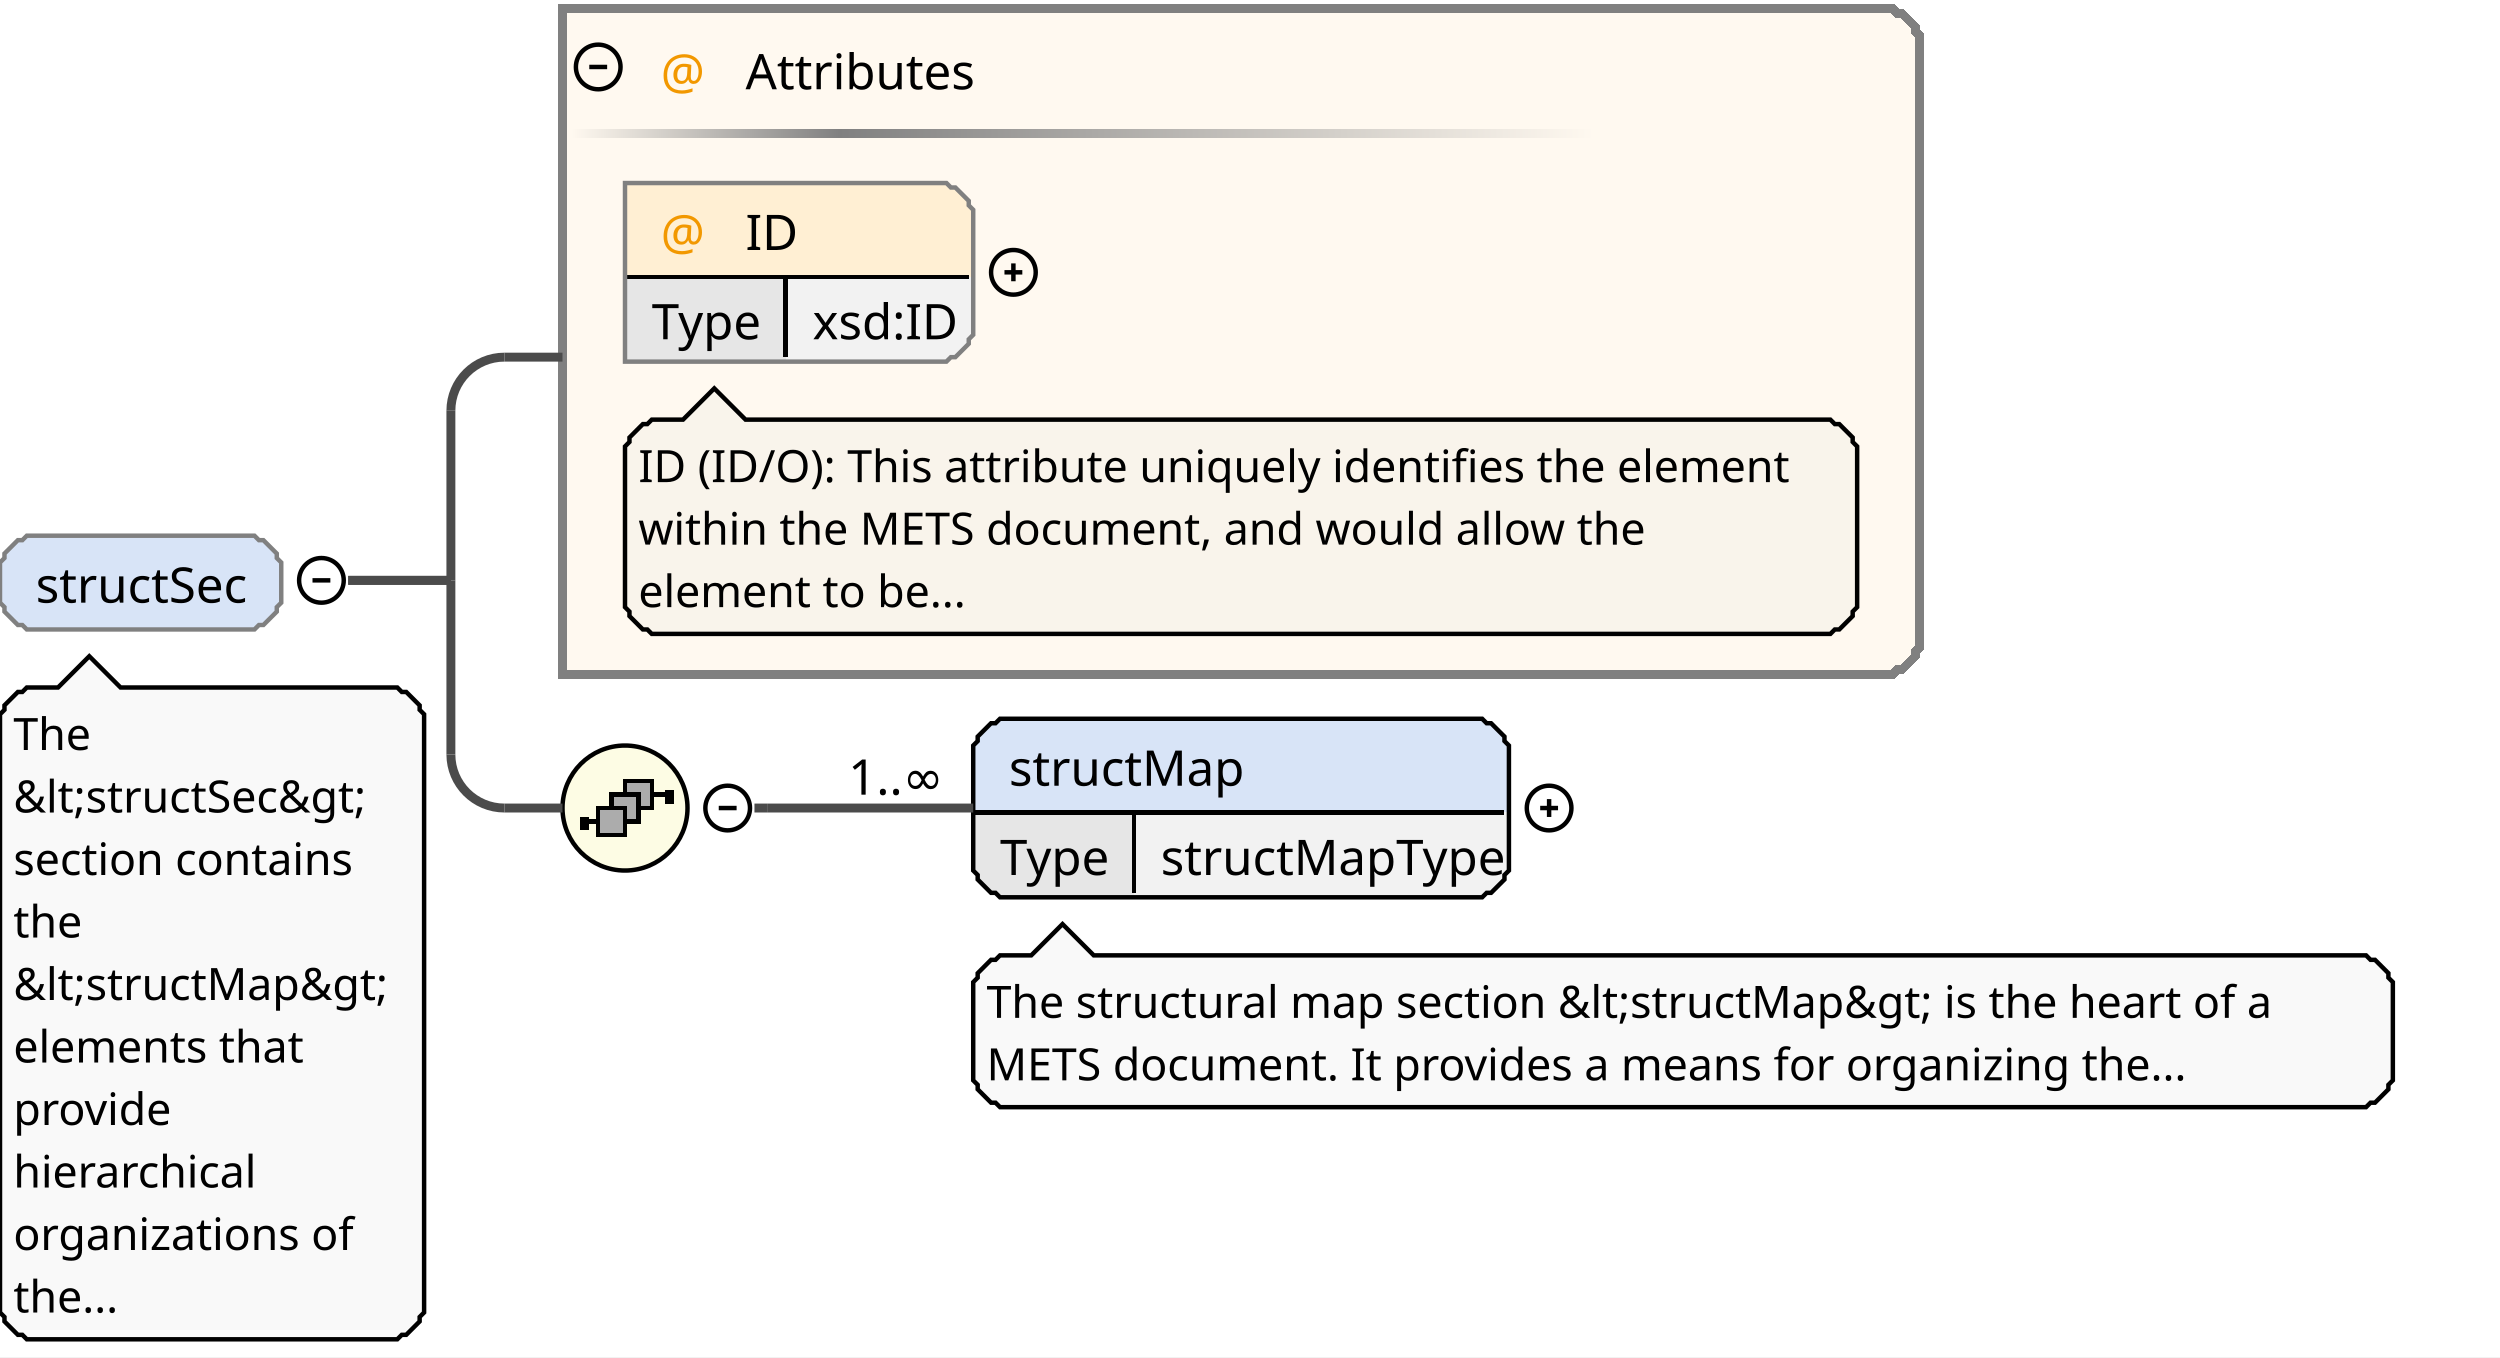
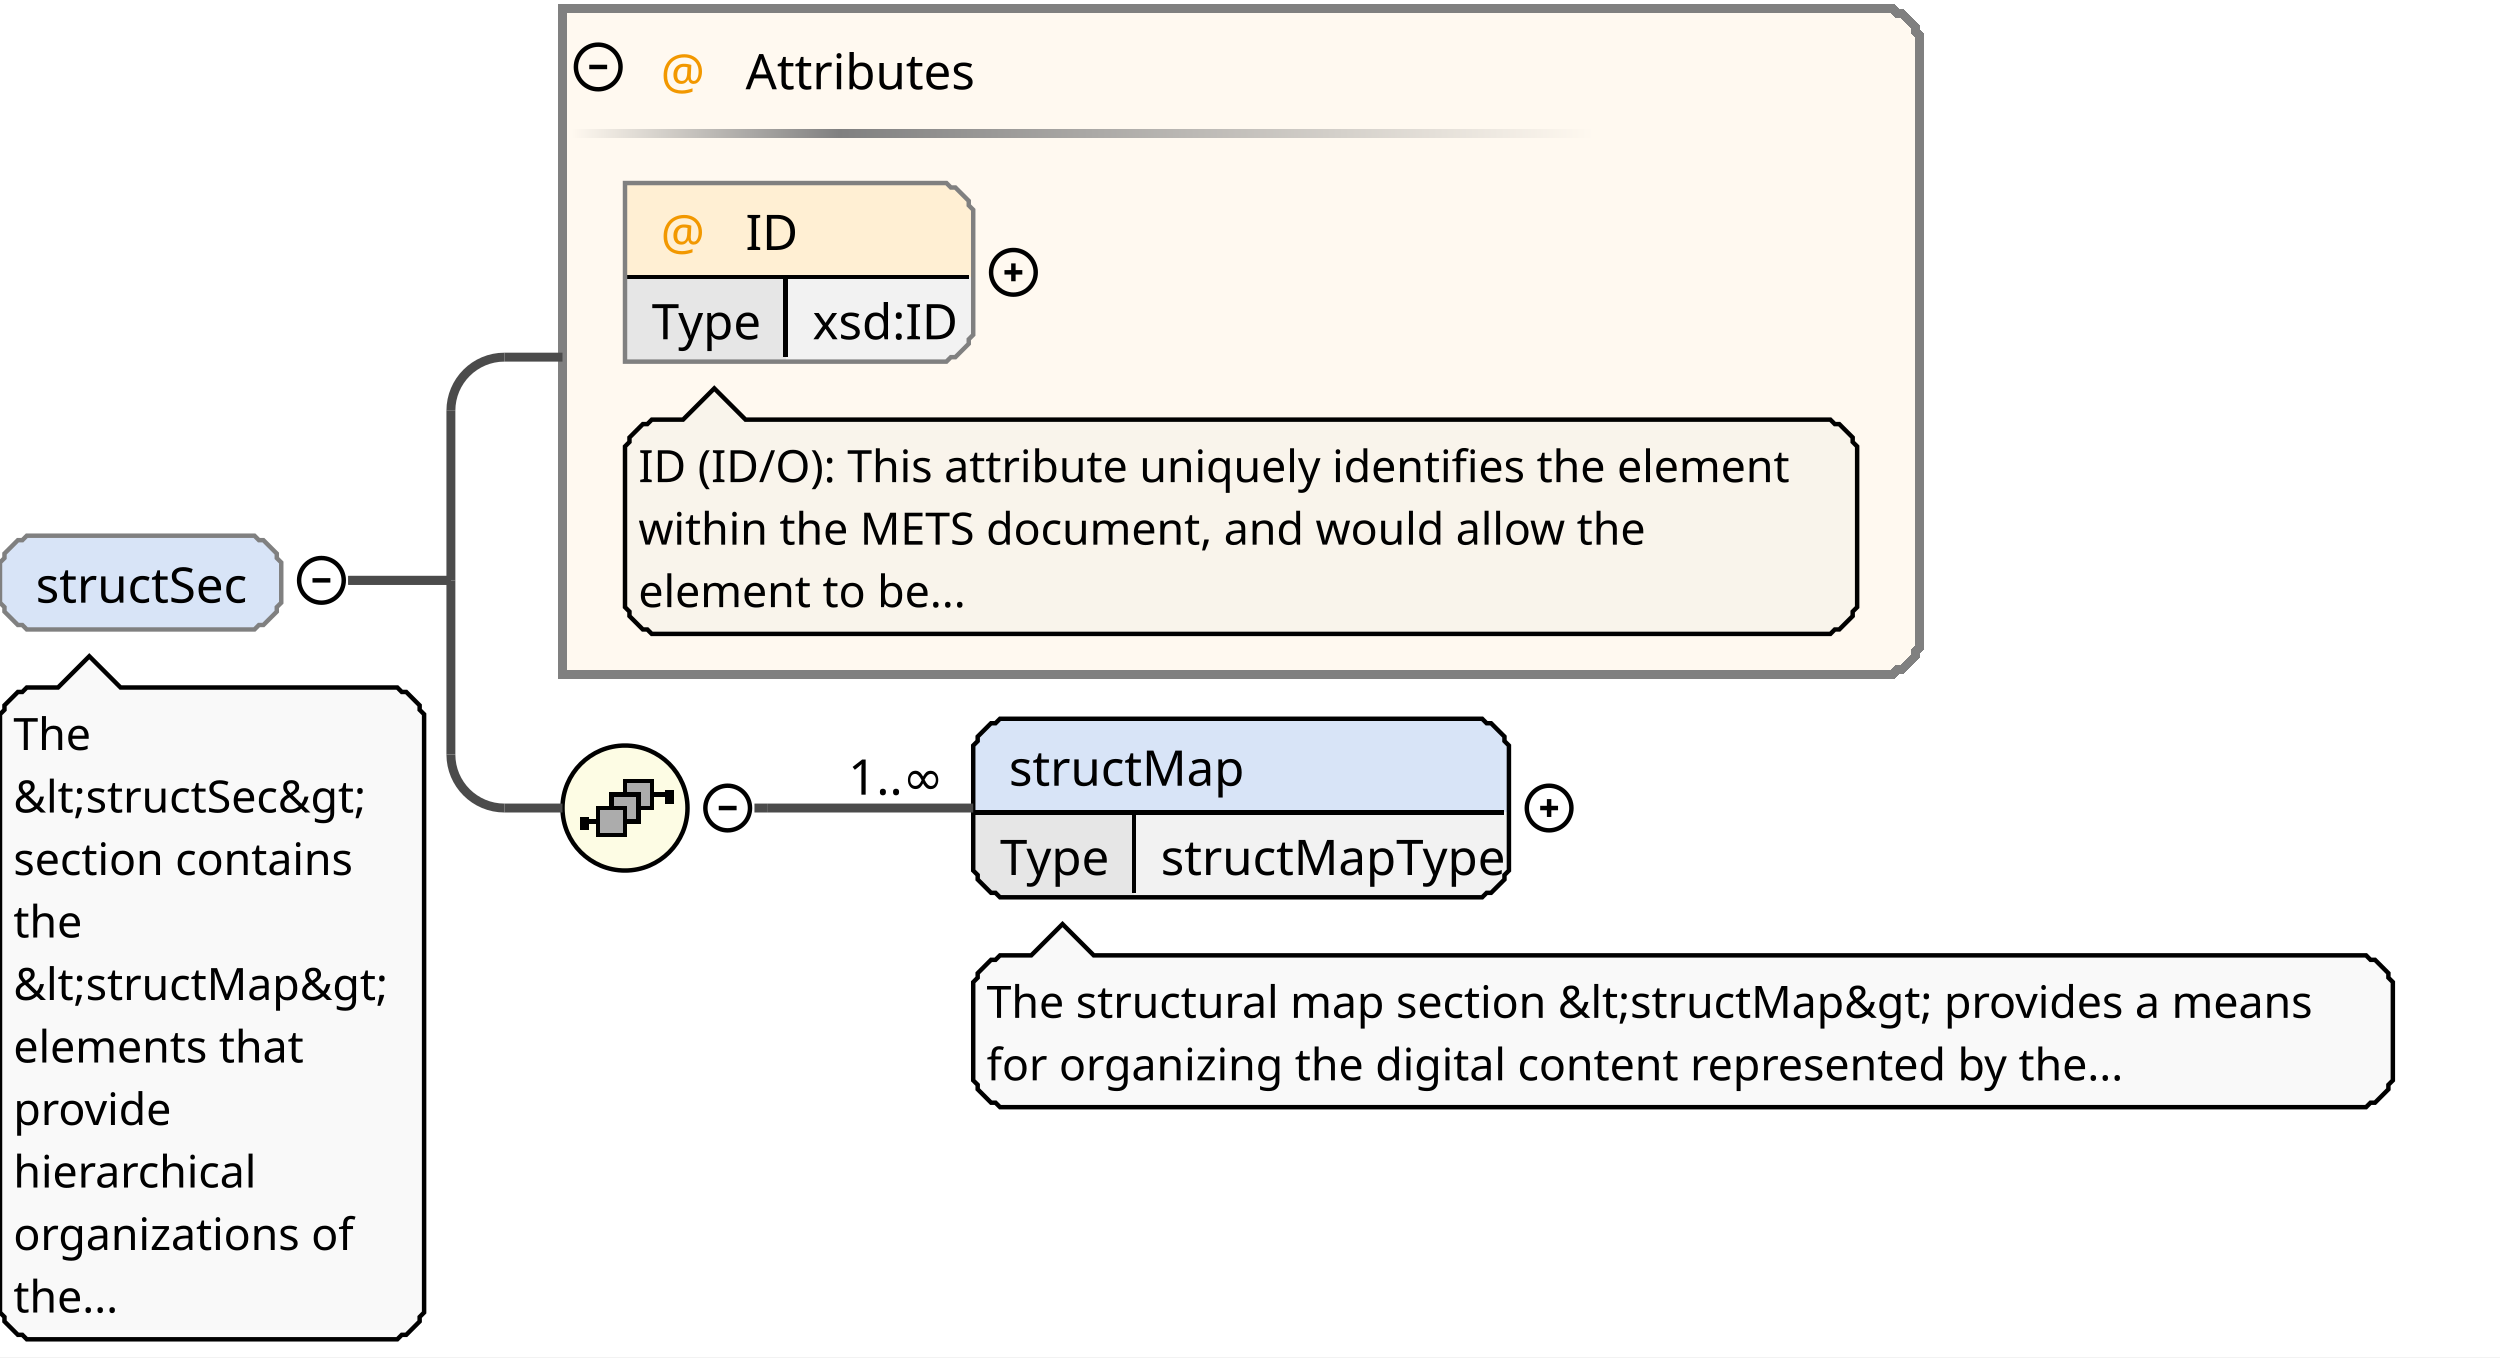
<svg xmlns="http://www.w3.org/2000/svg" color-interpolation="auto" color-rendering="auto" fill="black" fill-opacity="1" font-family="'Dialog'" font-size="12px" font-style="normal" font-weight="normal" height="304" image-rendering="auto" shape-rendering="auto" stroke="black" stroke-dasharray="none" stroke-dashoffset="0" stroke-linecap="square" stroke-linejoin="miter" stroke-miterlimit="10" stroke-opacity="1" stroke-width="1" text-rendering="auto" width="560">
  <defs id="genericDefs" />
  <g>
    <defs id="defs1">
      <linearGradient gradientUnits="userSpaceOnUse" id="linearGradient1" spreadMethod="pad" x1="188" x2="357" y1="29" y2="29">
        <stop offset="0%" stop-color="gray" stop-opacity="1" />
        <stop offset="100%" stop-color="rgb(255,249,240)" stop-opacity="1" />
      </linearGradient>
      <linearGradient gradientUnits="userSpaceOnUse" id="linearGradient2" spreadMethod="pad" x1="128" x2="188" y1="29" y2="29">
        <stop offset="0%" stop-color="rgb(255,249,240)" stop-opacity="1" />
        <stop offset="100%" stop-color="gray" stop-opacity="1" />
      </linearGradient>
      <clipPath clipPathUnits="userSpaceOnUse" id="clipPath1">
        <path d="M0 0 L560 0 L560 304 L0 304 L0 0 Z" />
      </clipPath>
    </defs>
    <g fill="white" stroke="white">
      <rect clip-path="url(#clipPath1)" height="304" stroke="none" width="560" x="0" y="0" />
    </g>
    <g fill="rgb(216,228,247)" font-family="sans-serif" font-size="11px" stroke="rgb(216,228,247)">
      <polygon clip-path="url(#clipPath1)" points=" 0 126 1 125 1 124 2 123 3 122 4 121 5 121 6 120 57 120 58 121 59 121 60 122 61 123 62 124 62 125 63 126 63 135 62 136 62 137 61 138 60 139 59 140 58 140 57 141 6 141 5 140 4 140 3 139 2 138 1 137 1 136 0 135" stroke="none" />
    </g>
    <g fill="gray" font-family="sans-serif" font-size="11px" stroke="gray" stroke-linecap="butt" text-rendering="optimizeLegibility">
      <polygon clip-path="url(#clipPath1)" fill="none" points=" 0 126 1 125 1 124 2 123 3 122 4 121 5 121 6 120 57 120 58 121 59 121 60 122 61 123 62 124 62 125 63 126 63 135 62 136 62 137 61 138 60 139 59 140 58 140 57 141 6 141 5 140 4 140 3 139 2 138 1 137 1 136 0 135" />
    </g>
    <g font-family="sans-serif" font-size="11px" shape-rendering="crispEdges" stroke-linecap="butt" text-rendering="geometricPrecision">
      <text clip-path="url(#clipPath1)" stroke="none" x="8" xml:space="preserve" y="135">structSec</text>
      <circle clip-path="url(#clipPath1)" cx="72" cy="130" fill="none" r="5" shape-rendering="auto" text-rendering="optimizeLegibility" />
      <line clip-path="url(#clipPath1)" fill="none" shape-rendering="auto" text-rendering="optimizeLegibility" x1="70" x2="74" y1="130" y2="130" />
      <polygon clip-path="url(#clipPath1)" fill="rgb(255,249,240)" points=" 126 2 424 2 425 3 426 3 427 4 428 5 429 6 429 7 430 8 430 145 429 146 429 147 428 148 427 149 426 150 425 150 424 151 126 151" stroke="none" stroke-width="2" />
      <polygon clip-path="url(#clipPath1)" fill="none" points=" 126 2 424 2 425 3 426 3 427 4 428 5 429 6 429 7 430 8 430 145 429 146 429 147 428 148 427 149 426 150 425 150 424 151 126 151" stroke="gray" stroke-width="2" />
      <rect clip-path="url(#clipPath1)" fill="url(#linearGradient1)" height="2" stroke="none" stroke-width="2" width="169" x="188" y="29" />
      <rect clip-path="url(#clipPath1)" fill="url(#linearGradient2)" height="2" stroke="none" stroke-width="2" width="60" x="128" y="29" />
      <text clip-path="url(#clipPath1)" fill="rgb(242,152,0)" stroke="none" x="148" xml:space="preserve" y="20">@</text>
      <text clip-path="url(#clipPath1)" stroke="none" x="167" xml:space="preserve" y="20">Attributes</text>
      <circle clip-path="url(#clipPath1)" cx="134" cy="15" fill="none" r="5" shape-rendering="auto" text-rendering="optimizeLegibility" />
      <line clip-path="url(#clipPath1)" fill="none" shape-rendering="auto" text-rendering="optimizeLegibility" x1="132" x2="136" y1="15" y2="15" />
      <polygon clip-path="url(#clipPath1)" fill="rgb(255,239,211)" points=" 140 41 212 41 213 42 214 42 215 43 216 44 217 45 217 46 218 47 218 62 217 62 217 62 216 62 215 62 214 62 213 62 212 62 140 62" stroke="none" />
      <polygon clip-path="url(#clipPath1)" fill="rgb(230,230,230)" points=" 140 62 176 62 176 62 176 62 176 62 176 62 176 62 176 62 176 62 176 75 176 76 176 77 176 78 176 79 176 80 176 80 176 81 140 81" stroke="none" />
      <polygon clip-path="url(#clipPath1)" fill="rgb(242,242,242)" points=" 176 62 212 62 213 62 214 62 215 62 216 62 217 62 217 62 218 62 218 75 217 76 217 77 216 78 215 79 214 80 213 80 212 81 176 81" stroke="none" />
      <line clip-path="url(#clipPath1)" fill="none" x1="140" x2="217" y1="62" y2="62" />
      <text clip-path="url(#clipPath1)" stroke="none" x="146" xml:space="preserve" y="76">Type</text>
      <text clip-path="url(#clipPath1)" stroke="none" x="182" xml:space="preserve" y="76">xsd:ID</text>
      <line clip-path="url(#clipPath1)" fill="none" x1="176" x2="176" y1="62" y2="80" />
    </g>
    <g fill="gray" font-family="sans-serif" font-size="11px" stroke="gray" stroke-linecap="butt" text-rendering="optimizeLegibility">
      <polygon clip-path="url(#clipPath1)" fill="none" points=" 140 41 212 41 213 42 214 42 215 43 216 44 217 45 217 46 218 47 218 75 217 76 217 77 216 78 215 79 214 80 213 80 212 81 140 81" />
    </g>
    <g fill="rgb(242,152,0)" font-family="sans-serif" font-size="11px" shape-rendering="crispEdges" stroke="rgb(242,152,0)" stroke-linecap="butt" text-rendering="geometricPrecision">
      <text clip-path="url(#clipPath1)" stroke="none" x="148" xml:space="preserve" y="56">@</text>
      <text clip-path="url(#clipPath1)" fill="black" stroke="none" x="167" xml:space="preserve" y="56">ID</text>
    </g>
    <g font-family="sans-serif" font-size="11px" stroke-linecap="butt" text-rendering="optimizeLegibility">
      <circle clip-path="url(#clipPath1)" cx="227" cy="61" fill="none" r="5" />
      <line clip-path="url(#clipPath1)" fill="none" x1="225" x2="229" y1="61" y2="61" />
      <line clip-path="url(#clipPath1)" fill="none" x1="227" x2="227" y1="59" y2="63" />
    </g>
    <g fill="rgb(249,244,235)" font-family="sans-serif" font-size="11px" shape-rendering="crispEdges" stroke="rgb(249,244,235)" stroke-linecap="butt" text-rendering="geometricPrecision">
      <polygon clip-path="url(#clipPath1)" points=" 140 100 141 99 141 98 142 97 143 96 144 95 145 95 146 94 153 94 160 87 167 94 410 94 411 95 412 95 413 96 414 97 415 98 415 99 416 100 416 136 415 137 415 138 414 139 413 140 412 141 411 141 410 142 146 142 145 141 144 141 143 140 142 139 141 138 141 137 140 136" stroke="none" />
    </g>
    <g font-family="sans-serif" font-size="11px" stroke-linecap="butt" text-rendering="optimizeLegibility">
      <polygon clip-path="url(#clipPath1)" fill="none" points=" 140 100 141 99 141 98 142 97 143 96 144 95 145 95 146 94 153 94 160 87 167 94 410 94 411 95 412 95 413 96 414 97 415 98 415 99 416 100 416 136 415 137 415 138 414 139 413 140 412 141 411 141 410 142 146 142 145 141 144 141 143 140 142 139 141 138 141 137 140 136" />
      <text clip-path="url(#clipPath1)" font-size="10px" shape-rendering="crispEdges" stroke="none" text-rendering="geometricPrecision" x="143" xml:space="preserve" y="108">ID (ID/O): This attribute uniquely identifies the element </text>
      <text clip-path="url(#clipPath1)" font-size="10px" shape-rendering="crispEdges" stroke="none" text-rendering="geometricPrecision" x="143" xml:space="preserve" y="122">within the METS document, and would allow the </text>
      <text clip-path="url(#clipPath1)" font-size="10px" shape-rendering="crispEdges" stroke="none" text-rendering="geometricPrecision" x="143" xml:space="preserve" y="136">element to be...</text>
      <circle clip-path="url(#clipPath1)" cx="140" cy="181" fill="rgb(253,252,228)" r="14" stroke="none" />
      <circle clip-path="url(#clipPath1)" cx="140" cy="181" fill="none" r="14" />
      <line clip-path="url(#clipPath1)" fill="none" shape-rendering="crispEdges" text-rendering="geometricPrecision" x1="146" x2="150" y1="178" y2="178" />
      <rect clip-path="url(#clipPath1)" height="3" shape-rendering="crispEdges" stroke="none" text-rendering="geometricPrecision" width="2" x="149" y="177" />
    </g>
    <g fill="rgb(172,172,172)" font-family="sans-serif" font-size="11px" shape-rendering="crispEdges" stroke="rgb(172,172,172)" stroke-linecap="butt" text-rendering="geometricPrecision">
      <rect clip-path="url(#clipPath1)" height="6" stroke="none" width="6" x="140" y="175" />
      <rect clip-path="url(#clipPath1)" fill="none" height="6" stroke="black" width="6" x="140" y="175" />
      <rect clip-path="url(#clipPath1)" height="6" stroke="none" width="6" x="137" y="178" />
      <rect clip-path="url(#clipPath1)" fill="none" height="6" stroke="black" width="6" x="137" y="178" />
      <rect clip-path="url(#clipPath1)" height="6" stroke="none" width="6" x="134" y="181" />
      <rect clip-path="url(#clipPath1)" fill="none" height="6" stroke="black" width="6" x="134" y="181" />
      <line clip-path="url(#clipPath1)" fill="none" stroke="black" x1="134" x2="130" y1="184" y2="184" />
      <rect clip-path="url(#clipPath1)" fill="black" height="3" stroke="none" width="2" x="130" y="183" />
    </g>
    <g font-family="sans-serif" font-size="11px" stroke-linecap="butt" text-rendering="optimizeLegibility">
      <circle clip-path="url(#clipPath1)" cx="163" cy="181" fill="none" r="5" />
      <line clip-path="url(#clipPath1)" fill="none" x1="161" x2="165" y1="181" y2="181" />
    </g>
    <g fill="rgb(216,228,247)" font-family="sans-serif" font-size="11px" shape-rendering="crispEdges" stroke="rgb(216,228,247)" stroke-linecap="butt" text-rendering="geometricPrecision">
      <polygon clip-path="url(#clipPath1)" points=" 218 167 219 166 219 165 220 164 221 163 222 162 223 162 224 161 332 161 333 162 334 162 335 163 336 164 337 165 337 166 338 167 338 182 337 182 337 182 336 182 335 182 334 182 333 182 332 182 224 182 223 182 222 182 221 182 220 182 219 182 219 182 218 182" stroke="none" />
      <polygon clip-path="url(#clipPath1)" fill="rgb(230,230,230)" points=" 218 182 219 182 219 182 220 182 221 182 222 182 223 182 224 182 254 182 254 182 254 182 254 182 254 182 254 182 254 182 254 182 254 195 254 196 254 197 254 198 254 199 254 200 254 200 254 201 224 201 223 200 222 200 221 199 220 198 219 197 219 196 218 195" stroke="none" />
      <polygon clip-path="url(#clipPath1)" fill="rgb(242,242,242)" points=" 254 182 254 182 254 182 254 182 254 182 254 182 254 182 254 182 332 182 333 182 334 182 335 182 336 182 337 182 337 182 338 182 338 195 337 196 337 197 336 198 335 199 334 200 333 200 332 201 254 201 254 200 254 200 254 199 254 198 254 197 254 196 254 195" stroke="none" />
      <line clip-path="url(#clipPath1)" fill="none" stroke="black" x1="218" x2="337" y1="182" y2="182" />
      <text clip-path="url(#clipPath1)" fill="black" stroke="none" x="224" xml:space="preserve" y="196">Type</text>
      <text clip-path="url(#clipPath1)" fill="black" stroke="none" x="260" xml:space="preserve" y="196">structMapType</text>
      <line clip-path="url(#clipPath1)" fill="none" stroke="black" x1="254" x2="254" y1="182" y2="200" />
    </g>
    <g font-family="sans-serif" font-size="11px" stroke-linecap="butt" text-rendering="optimizeLegibility">
      <polygon clip-path="url(#clipPath1)" fill="none" points=" 218 167 219 166 219 165 220 164 221 163 222 162 223 162 224 161 332 161 333 162 334 162 335 163 336 164 337 165 337 166 338 167 338 195 337 196 337 197 336 198 335 199 334 200 333 200 332 201 224 201 223 200 222 200 221 199 220 198 219 197 219 196 218 195" />
      <text clip-path="url(#clipPath1)" shape-rendering="crispEdges" stroke="none" text-rendering="geometricPrecision" x="226" xml:space="preserve" y="176">structMap</text>
      <circle clip-path="url(#clipPath1)" cx="347" cy="181" fill="none" r="5" />
      <line clip-path="url(#clipPath1)" fill="none" x1="345" x2="349" y1="181" y2="181" />
      <line clip-path="url(#clipPath1)" fill="none" x1="347" x2="347" y1="179" y2="183" />
    </g>
    <g fill="rgb(249,249,249)" font-family="sans-serif" font-size="11px" shape-rendering="crispEdges" stroke="rgb(249,249,249)" stroke-linecap="butt" text-rendering="geometricPrecision">
      <polygon clip-path="url(#clipPath1)" points=" 218 220 219 219 219 218 220 217 221 216 222 215 223 215 224 214 231 214 238 207 245 214 530 214 531 215 532 215 533 216 534 217 535 218 535 219 536 220 536 242 535 243 535 244 534 245 533 246 532 247 531 247 530 248 224 248 223 247 222 247 221 246 220 245 219 244 219 243 218 242" stroke="none" />
    </g>
    <g font-family="sans-serif" font-size="11px" stroke-linecap="butt" text-rendering="optimizeLegibility">
      <polygon clip-path="url(#clipPath1)" fill="none" points=" 218 220 219 219 219 218 220 217 221 216 222 215 223 215 224 214 231 214 238 207 245 214 530 214 531 215 532 215 533 216 534 217 535 218 535 219 536 220 536 242 535 243 535 244 534 245 533 246 532 247 531 247 530 248 224 248 223 247 222 247 221 246 220 245 219 244 219 243 218 242" />
-       <text clip-path="url(#clipPath1)" font-size="10px" shape-rendering="crispEdges" stroke="none" text-rendering="geometricPrecision" x="221" xml:space="preserve" y="228">The structural map section &amp;lt;structMap&amp;gt; is the heart of a </text>
-       <text clip-path="url(#clipPath1)" font-size="10px" shape-rendering="crispEdges" stroke="none" text-rendering="geometricPrecision" x="221" xml:space="preserve" y="242">METS document. It provides a means for organizing the...</text>
+       <text clip-path="url(#clipPath1)" font-size="10px" shape-rendering="crispEdges" stroke="none" text-rendering="geometricPrecision" x="221" xml:space="preserve" y="228">The structural map section &amp;lt;structMap&amp;gt; provides a means </text>
+       <text clip-path="url(#clipPath1)" font-size="10px" shape-rendering="crispEdges" stroke="none" text-rendering="geometricPrecision" x="221" xml:space="preserve" y="242">for organizing the digital content represented by the...</text>
      <line clip-path="url(#clipPath1)" fill="none" stroke="rgb(75,75,75)" stroke-width="2" x1="169" x2="172" y1="181" y2="181" />
      <line clip-path="url(#clipPath1)" fill="none" stroke="rgb(75,75,75)" stroke-width="2" x1="172" x2="172" y1="181" y2="181" />
      <line clip-path="url(#clipPath1)" fill="none" stroke="rgb(75,75,75)" stroke-width="2" x1="172" x2="218" y1="181" y2="181" />
      <text clip-path="url(#clipPath1)" stroke="none" x="190" xml:space="preserve" y="178">1..∞</text>
      <line clip-path="url(#clipPath1)" fill="none" stroke="rgb(75,75,75)" stroke-width="2" x1="78" x2="101" y1="130" y2="130" />
      <line clip-path="url(#clipPath1)" fill="none" stroke="rgb(75,75,75)" stroke-width="2" x1="101" x2="101" y1="92" y2="130" />
      <line clip-path="url(#clipPath1)" fill="none" stroke="rgb(75,75,75)" stroke-width="2" x1="113" x2="126" y1="80" y2="80" />
      <path clip-path="url(#clipPath1)" d="M101 92 A12 12 0 0 1 113 80" fill="none" stroke="rgb(75,75,75)" stroke-width="2" />
      <line clip-path="url(#clipPath1)" fill="none" stroke="rgb(75,75,75)" stroke-width="2" x1="78" x2="101" y1="130" y2="130" />
      <line clip-path="url(#clipPath1)" fill="none" stroke="rgb(75,75,75)" stroke-width="2" x1="101" x2="101" y1="130" y2="169" />
      <line clip-path="url(#clipPath1)" fill="none" stroke="rgb(75,75,75)" stroke-width="2" x1="113" x2="126" y1="181" y2="181" />
      <path clip-path="url(#clipPath1)" d="M101 169 A12 12 0 0 0 113 181" fill="none" stroke="rgb(75,75,75)" stroke-width="2" />
    </g>
    <g fill="rgb(249,249,249)" font-family="sans-serif" font-size="11px" shape-rendering="crispEdges" stroke="rgb(249,249,249)" stroke-linecap="butt" text-rendering="geometricPrecision">
      <polygon clip-path="url(#clipPath1)" points=" 0 160 1 159 1 158 2 157 3 156 4 155 5 155 6 154 13 154 20 147 27 154 89 154 90 155 91 155 92 156 93 157 94 158 94 159 95 160 95 294 94 295 94 296 93 297 92 298 91 299 90 299 89 300 6 300 5 299 4 299 3 298 2 297 1 296 1 295 0 294" stroke="none" />
    </g>
    <g font-family="sans-serif" font-size="11px" stroke-linecap="butt" text-rendering="optimizeLegibility">
      <polygon clip-path="url(#clipPath1)" fill="none" points=" 0 160 1 159 1 158 2 157 3 156 4 155 5 155 6 154 13 154 20 147 27 154 89 154 90 155 91 155 92 156 93 157 94 158 94 159 95 160 95 294 94 295 94 296 93 297 92 298 91 299 90 299 89 300 6 300 5 299 4 299 3 298 2 297 1 296 1 295 0 294" />
      <text clip-path="url(#clipPath1)" font-size="10px" shape-rendering="crispEdges" stroke="none" text-rendering="geometricPrecision" x="3" xml:space="preserve" y="168">The </text>
      <text clip-path="url(#clipPath1)" font-size="10px" shape-rendering="crispEdges" stroke="none" text-rendering="geometricPrecision" x="3" xml:space="preserve" y="182">&amp;lt;structSec&amp;gt; </text>
      <text clip-path="url(#clipPath1)" font-size="10px" shape-rendering="crispEdges" stroke="none" text-rendering="geometricPrecision" x="3" xml:space="preserve" y="196">section contains </text>
      <text clip-path="url(#clipPath1)" font-size="10px" shape-rendering="crispEdges" stroke="none" text-rendering="geometricPrecision" x="3" xml:space="preserve" y="210">the </text>
      <text clip-path="url(#clipPath1)" font-size="10px" shape-rendering="crispEdges" stroke="none" text-rendering="geometricPrecision" x="3" xml:space="preserve" y="224">&amp;lt;structMap&amp;gt; </text>
      <text clip-path="url(#clipPath1)" font-size="10px" shape-rendering="crispEdges" stroke="none" text-rendering="geometricPrecision" x="3" xml:space="preserve" y="238">elements that </text>
      <text clip-path="url(#clipPath1)" font-size="10px" shape-rendering="crispEdges" stroke="none" text-rendering="geometricPrecision" x="3" xml:space="preserve" y="252">provide </text>
      <text clip-path="url(#clipPath1)" font-size="10px" shape-rendering="crispEdges" stroke="none" text-rendering="geometricPrecision" x="3" xml:space="preserve" y="266">hierarchical </text>
      <text clip-path="url(#clipPath1)" font-size="10px" shape-rendering="crispEdges" stroke="none" text-rendering="geometricPrecision" x="3" xml:space="preserve" y="280">organizations of </text>
      <text clip-path="url(#clipPath1)" font-size="10px" shape-rendering="crispEdges" stroke="none" text-rendering="geometricPrecision" x="3" xml:space="preserve" y="294">the...</text>
    </g>
  </g>
</svg>
